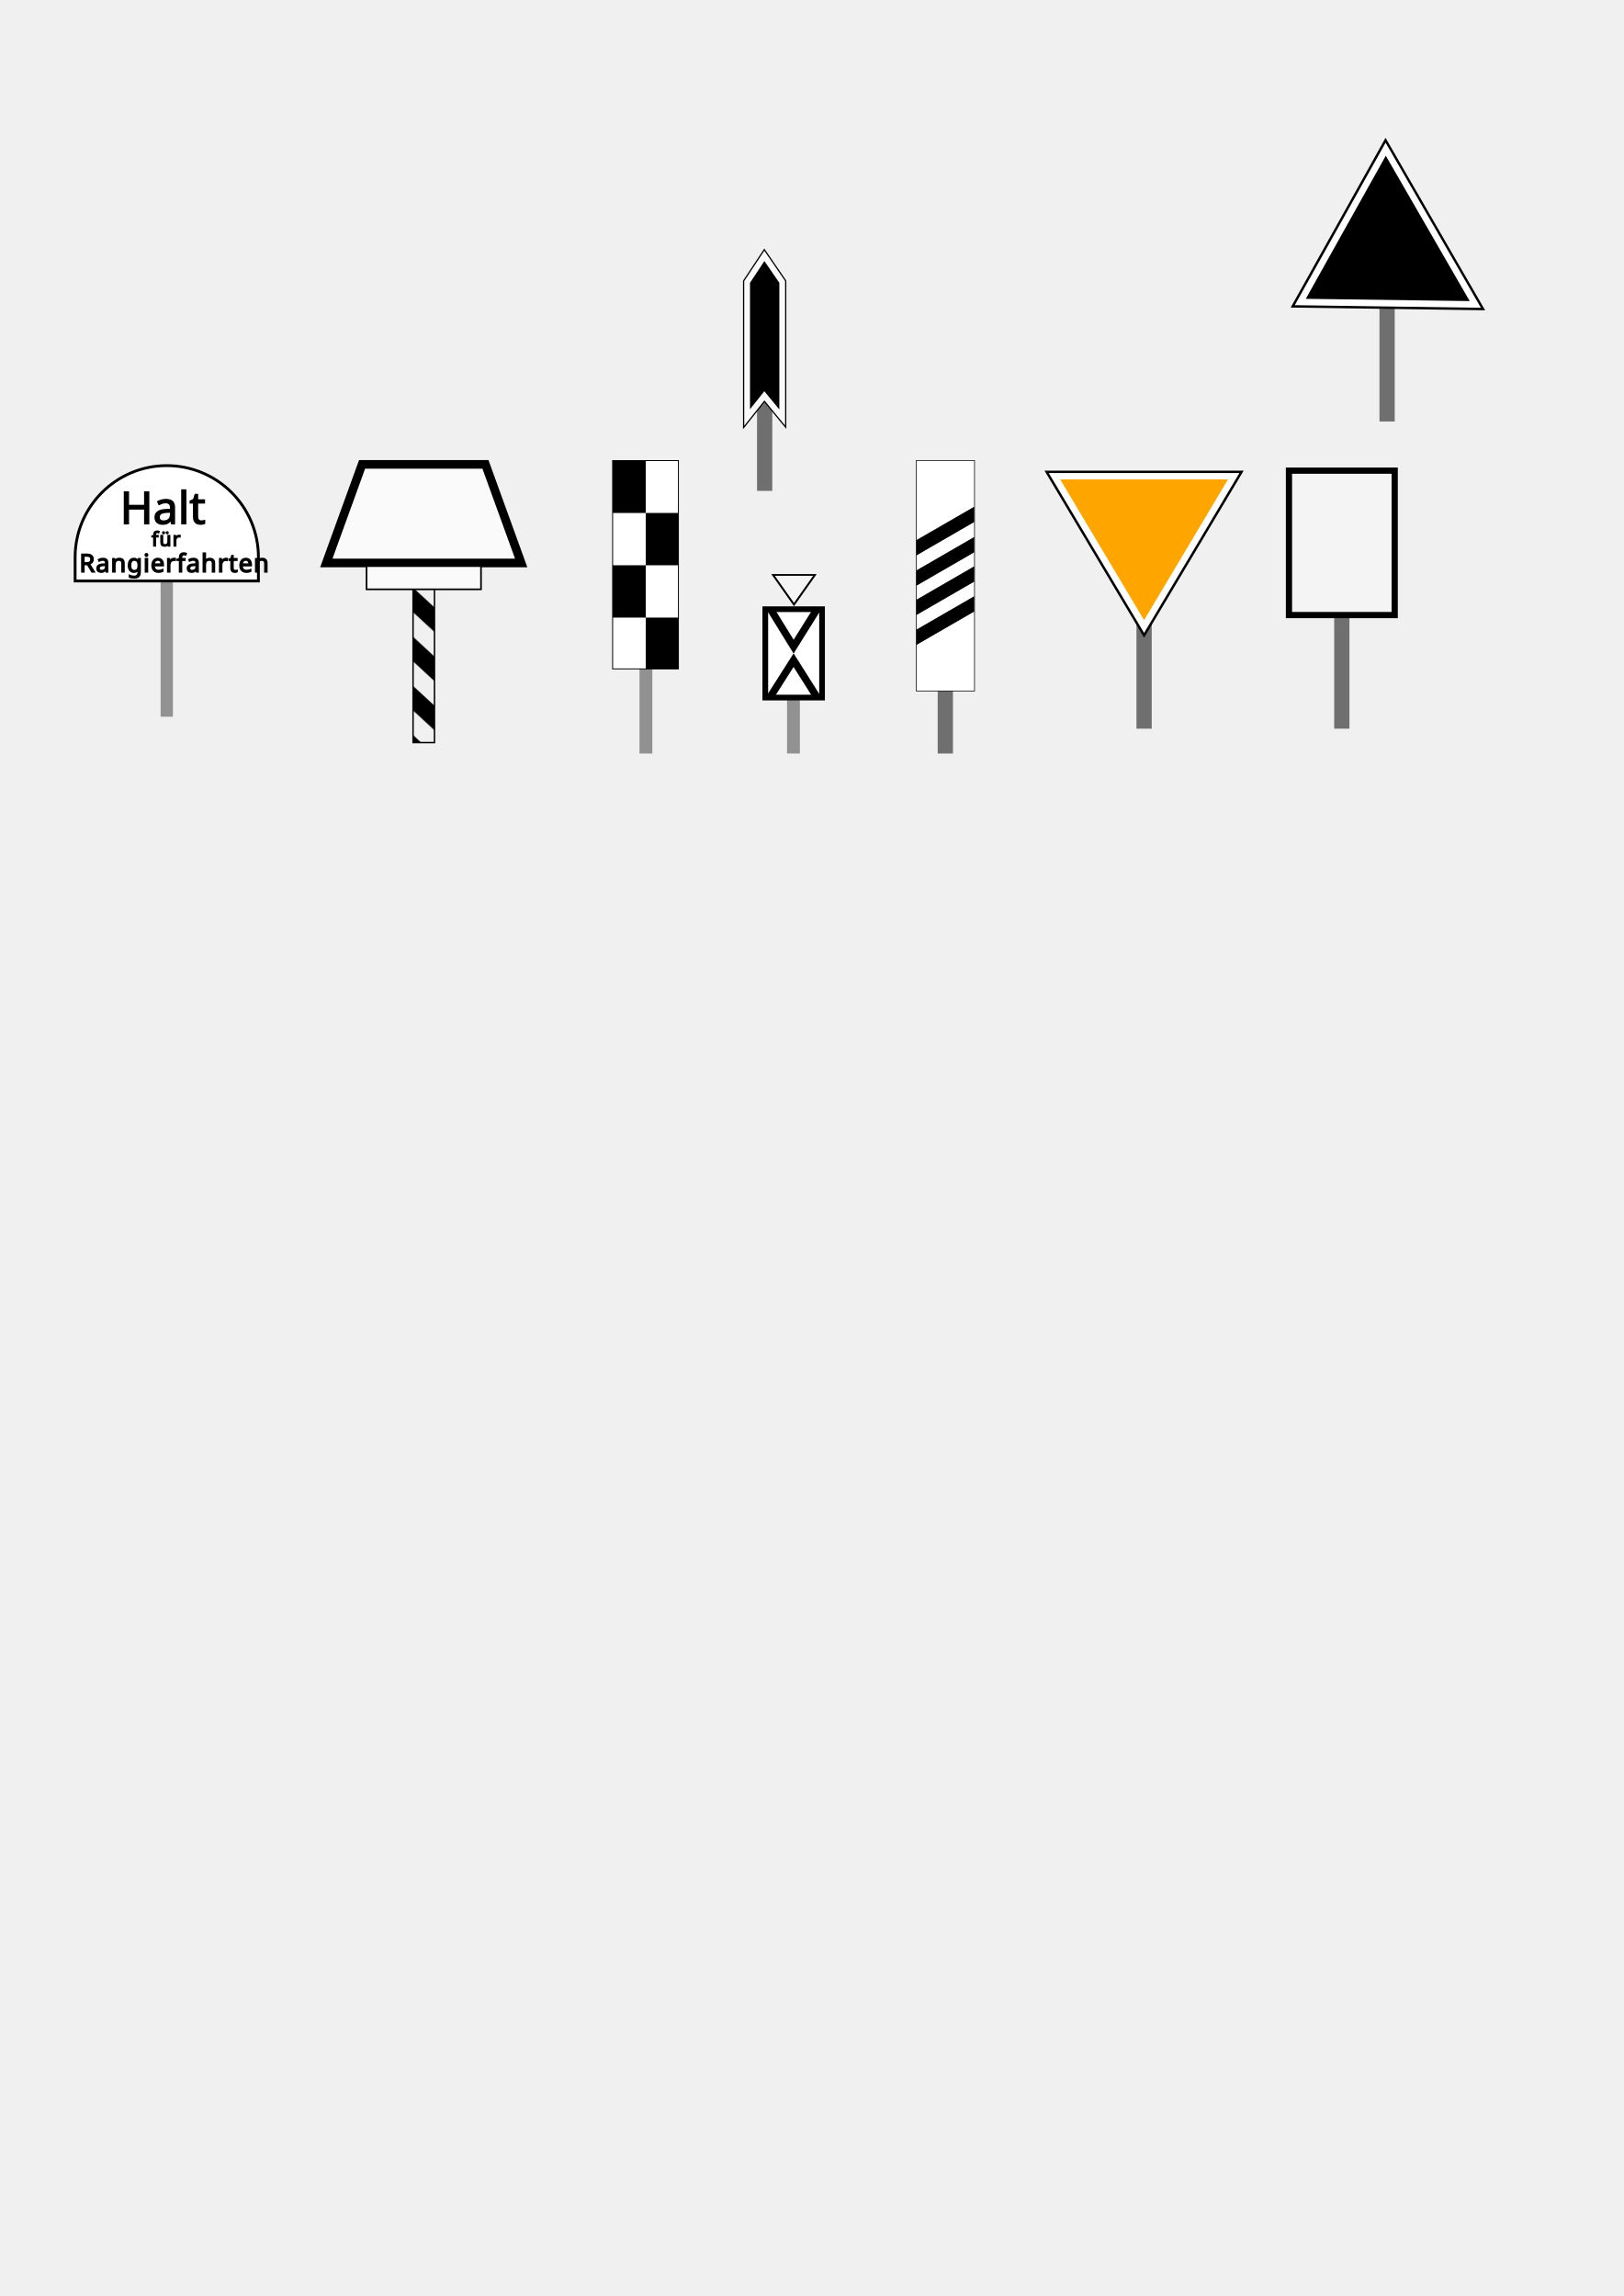
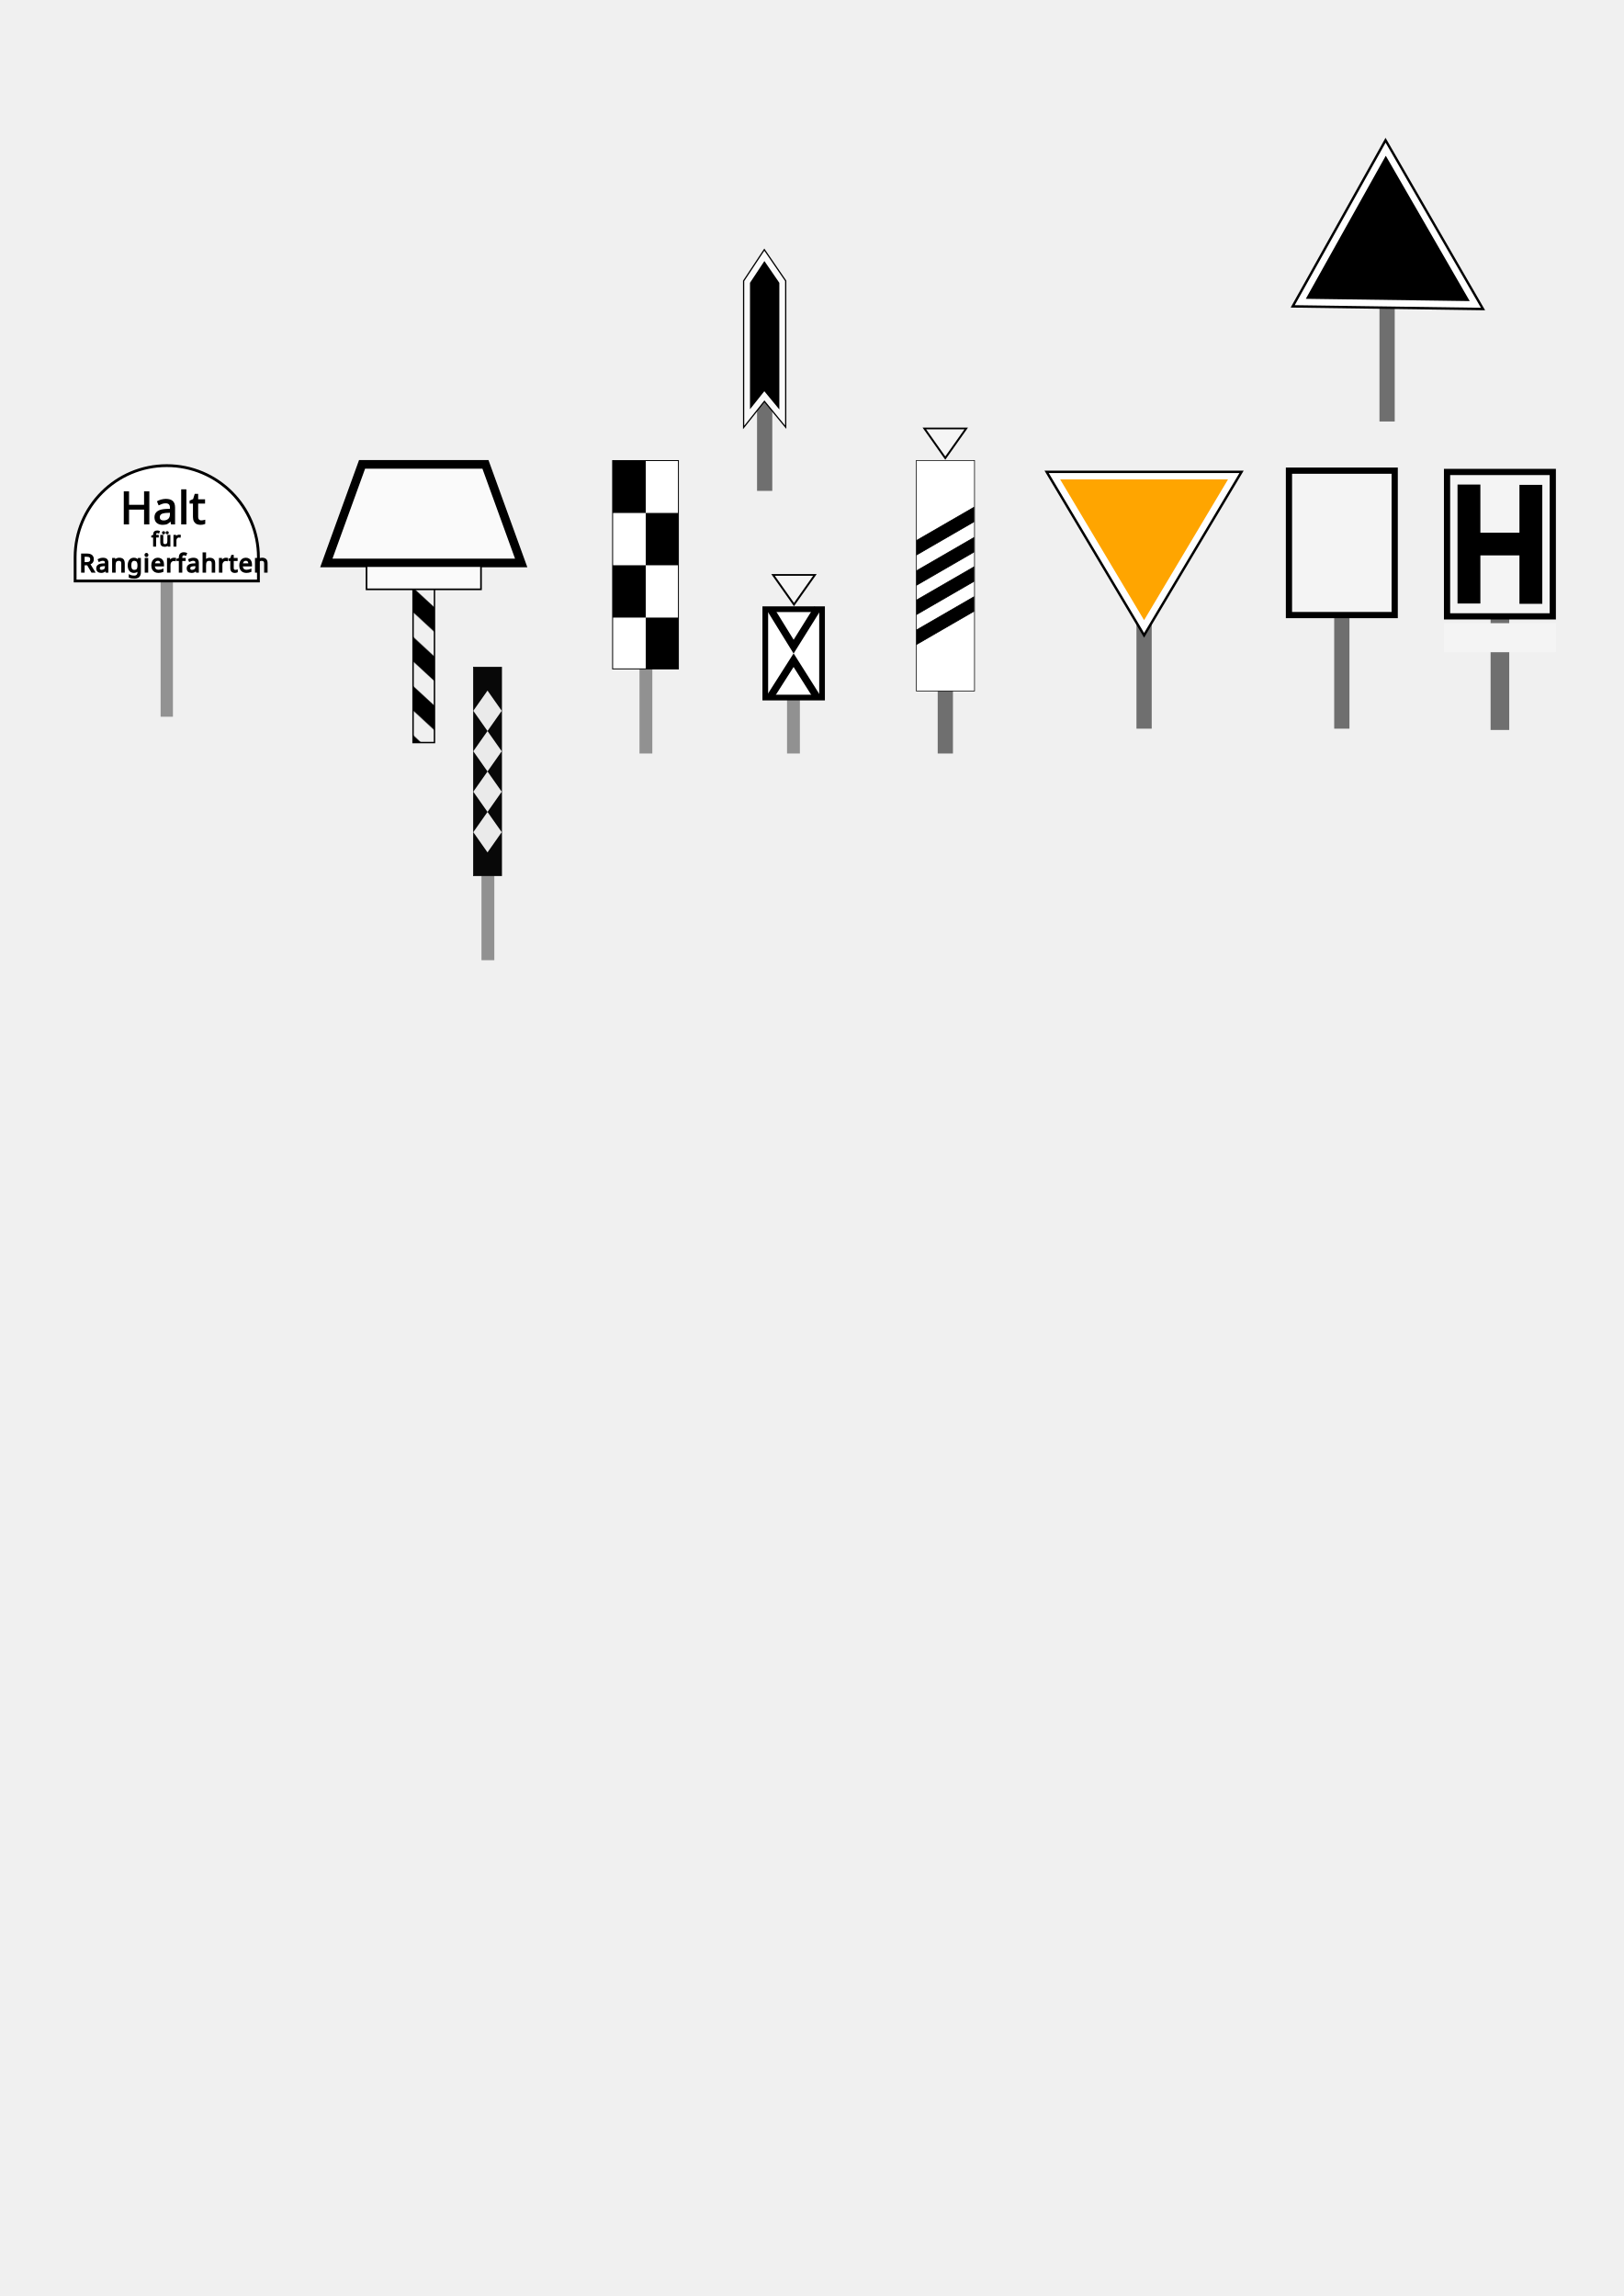
<svg xmlns="http://www.w3.org/2000/svg" xmlns:xlink="http://www.w3.org/1999/xlink" width="210mm" height="297mm" viewBox="0 0 210 297" version="1.1" id="svg1" xml:space="preserve">
  <defs id="defs1">
    <pattern xlink:href="#Checkerboard" preserveAspectRatio="xMidYMid" id="pattern12" patternTransform="matrix(4.326094,0,0,6.762724,44.58069,19.01838)" />
    <pattern style="fill:#000000" patternUnits="userSpaceOnUse" width="2" height="2" patternTransform="translate(0,0) scale(10,10)" id="Checkerboard" preserveAspectRatio="xMidYMid">
      <rect style="stroke:none" x="0" y="0" width="1" height="1" id="rect209" />
      <rect style="stroke:none" x="1" y="1" width="1" height="1" id="rect211" />
    </pattern>
    <pattern xlink:href="#Alternating Chevron" id="pattern9" patternTransform="scale(0.04075951,0.03770673)" x="7" y="0" preserveAspectRatio="xMidYMid" />
    <pattern patternUnits="userSpaceOnUse" width="100" height="100" id="Alternating Chevron" patternTransform="scale(0.3,0.3)" style="fill:#000000">
      <g id="g42406">
        <path id="path42401" style="fill-opacity:1;stroke:none;stroke-width:1;stroke-dasharray:none" d="M 100,100 V 50 L 50,100 Z M 50,0 V 50 L 100,0 Z M 0,0 50,50 v 50 L 0,50 Z" />
      </g>
    </pattern>
  </defs>
  <g id="layer1">
    <g id="g9" transform="matrix(0.2548919,0,0,0.2548919,7.177555,44.81805)">
      <rect style="fill:#929292;fill-opacity:1;stroke:none;stroke-width:0.588;stroke-dasharray:none;stroke-opacity:1;paint-order:markers fill stroke" id="rect2" width="6.246" height="71.479" x="53.337" y="116.419" />
      <path id="path1" style="fill:#ffffff;fill-opacity:1;stroke:#000000;stroke-width:1.432;stroke-opacity:1;paint-order:markers fill stroke;stroke-dasharray:none" d="M 56.46,60.473 C 30.776,60.473 9.956,81.294 9.956,106.977 v 12.021 H 102.965 V 106.977 C 102.965,81.293 82.144,60.473 56.46,60.473 Z" />
      <text xml:space="preserve" style="font-style:normal;font-variant:normal;font-weight:normal;font-stretch:normal;font-size:22.578px;font-family:Marion;-inkscape-font-specification:Marion;fill:#ffffff;fill-opacity:1;stroke:#000000;stroke-width:0.646;stroke-opacity:1;paint-order:markers fill stroke" x="32.78" y="89.979" id="text2">
        <tspan id="tspan2" style="font-style:normal;font-variant:normal;font-weight:normal;font-stretch:normal;font-size:22.578px;font-family:'.Apple Color Emoji UI';-inkscape-font-specification:'.Apple Color Emoji UI';fill:#000000;fill-opacity:1;stroke-width:0.646" x="32.78" y="89.979">Halt</tspan>
      </text>
      <text xml:space="preserve" style="font-style:normal;font-variant:normal;font-weight:normal;font-stretch:normal;font-size:9.878px;font-family:'.Apple Color Emoji UI';-inkscape-font-specification:'.Apple Color Emoji UI';letter-spacing:0.529px;fill:#000000;fill-opacity:1;stroke:#000000;stroke-width:0.646;stroke-opacity:1;paint-order:markers fill stroke" x="48.778" y="101.242" id="text3">
        <tspan id="tspan3" style="letter-spacing:0.529px;stroke-width:0.646" x="48.778" y="101.242">für</tspan>
      </text>
      <text xml:space="preserve" style="font-style:normal;font-variant:normal;font-weight:normal;font-stretch:normal;font-size:12.7px;font-family:'.Apple Color Emoji UI';-inkscape-font-specification:'.Apple Color Emoji UI';letter-spacing:0.437px;fill:#000000;fill-opacity:1;stroke:#000000;stroke-width:0.646;stroke-opacity:1;paint-order:markers fill stroke" x="12.087" y="114.47" id="text4">
        <tspan id="tspan4" style="font-style:normal;font-variant:normal;font-weight:normal;font-stretch:normal;font-size:12.7px;font-family:Tahoma;-inkscape-font-specification:Tahoma;letter-spacing:0.437px;stroke-width:0.646" x="12.087" y="114.47">Rangierfahrten</tspan>
      </text>
    </g>
    <g id="g18-3" transform="translate(36.10784,-58.46113)">
      <rect style="display:inline;fill:#6f6f6f;fill-opacity:1;stroke:none;stroke-width:0.125;stroke-dasharray:none;stroke-opacity:1" id="rect17-7" width="1.971" height="16.994" x="142.306" y="95.989" />
      <path style="fill:none;fill-opacity:1;stroke:#000000;stroke-width:1.267;stroke-dasharray:none;stroke-opacity:1;paint-order:markers fill stroke" id="path17-7" d="m 139.172,78.486 -9.88,-17.113 19.76,-10e-7 z" transform="matrix(0.586675,1.016151,-0.9841313,0.5681884,127.6559,-88.48893)" />
      <path style="fill:#000000;fill-opacity:1;stroke:#ffffff;stroke-width:0.726;stroke-dasharray:none;stroke-opacity:1;paint-order:markers fill stroke" id="path18-5" d="m 139.172,78.486 -9.88,-17.113 19.76,-10e-7 z" transform="matrix(0.586675,1.016151,-0.9841313,0.5681884,127.6559,-88.48893)" />
    </g>
    <g id="g10" transform="matrix(1.685844,0,0,1.685844,-222.4219,-102.4438)">
      <rect style="fill:url(#pattern9);fill-opacity:1;stroke:#000000;stroke-width:0.11;stroke-dasharray:none;stroke-opacity:1;paint-order:markers fill stroke" id="rect7" width="1.643" height="13.397" x="163.624" y="104.346" />
      <path id="rect5" style="fill:#fafafa;stroke:#000000;stroke-width:0.662;stroke-opacity:1;paint-order:markers fill stroke;fill-opacity:1" d="m 159.712,96.4 h 9.466 l 2.741,7.561 h -14.948 z" />
      <rect style="fill:#fafafa;fill-opacity:1;stroke:#000000;stroke-width:0.127;stroke-dasharray:none;stroke-opacity:1;paint-order:markers fill stroke" id="rect6" width="8.782" height="1.782" x="160.054" y="104.204" />
    </g>
    <g id="g12">
      <rect style="fill:#ffffff;fill-opacity:1;stroke:none;stroke-width:0.445;stroke-dasharray:none;stroke-opacity:1;paint-order:markers fill stroke" id="rect14" width="8.569" height="27.01" x="79.174" y="59.518" />
      <rect style="fill:#919191;fill-opacity:1;stroke:none;stroke-width:0.079;stroke-dasharray:none;stroke-opacity:1;paint-order:markers fill stroke" id="rect12" width="1.66" height="10.943" x="82.708" y="86.527" />
      <rect style="fill:url(#pattern12);fill-opacity:1;stroke:#000000;stroke-width:0.117;stroke-dasharray:none;stroke-opacity:1;paint-order:markers fill stroke" id="rect10" width="8.511" height="26.951" x="79.232" y="59.576" />
    </g>
    <g id="g14">
      <rect style="display:inline;fill:#919191;fill-opacity:1;stroke:none;stroke-width:0.079;stroke-dasharray:none;stroke-opacity:1;paint-order:markers fill stroke" id="rect12-1" width="1.66" height="10.943" x="101.792" y="86.527" />
      <g id="g13" transform="matrix(0.1650216,0,0,0.1650216,86.86555,73.32743)" style="display:inline">
        <rect style="fill:#ffffff;fill-opacity:1;stroke:#000000;stroke-width:4.459;stroke-miterlimit:4;stroke-dasharray:none;stroke-opacity:1" id="rect3898" width="44.484" height="69.253" x="73.403" y="33.186" />
        <path style="fill:none;stroke:#000000;stroke-width:5.718;stroke-linecap:butt;stroke-linejoin:miter;stroke-miterlimit:4;stroke-dasharray:none;stroke-opacity:1" d="m 77.49,33.191 18.107,29.353 18.683,-29.921" id="path3938" />
        <path style="fill:none;stroke:#000000;stroke-width:5.718;stroke-linecap:butt;stroke-linejoin:miter;stroke-miterlimit:4;stroke-dasharray:none;stroke-opacity:1" d="M 76.962,102.387 95.584,73.139 113.99,102.256" id="path3938-8" />
      </g>
      <path style="display:inline;fill:#f5f5f5;fill-opacity:1;stroke:#000000;stroke-width:0.217;stroke-dasharray:none;stroke-opacity:1;paint-order:markers fill stroke" id="path14" d="m 97.607,73.378 -2.232,-3.866 4.464,0 z" transform="matrix(1.212526,0,0,0.9912311,-15.66281,5.466579)" />
    </g>
    <g id="g3174" style="display:inline" transform="matrix(0.04391465,0,0,0.04391465,109.6736,54.93456)">
      <rect style="display:inline;fill:#6f6f6f;fill-opacity:1;stroke:none;stroke-width:2;stroke-dasharray:none;stroke-opacity:1" id="rect3100" width="44.881" height="191.866" x="264.236" y="776.719" />
      <rect style="display:inline;fill:#ffffff;fill-opacity:1;stroke:#000000;stroke-width:2;stroke-dasharray:none;stroke-opacity:1" id="rect177" width="171.372" height="679.14" x="201.257" y="105.361" />
      <path id="path3209" style="display:inline;fill:#000000;fill-opacity:1;stroke:#000000;stroke-width:2.075" d="m 202.485,604.33 168.123,-97.19 v 42.768 l -168.123,97.19 z" />
      <path id="path3098" style="display:none;fill:#000000;fill-opacity:1;stroke:#000000;stroke-width:2.075" d="m 202.485,560.01 168.123,-97.19 v 42.768 l -168.123,97.19 z" />
      <path id="path3203" style="display:inline;fill:#000000;fill-opacity:1;stroke:#000000;stroke-width:2.075" d="m 202.485,516.252 168.123,-97.19 v 42.768 l -168.123,97.19 z" />
      <path id="path3096" style="display:none;fill:#000000;fill-opacity:1;stroke:#000000;stroke-width:2.091" d="m 201.302,472.014 169.357,-97.904 v 43.082 l -169.357,97.904 z" />
      <path id="path3205" style="display:inline;fill:#000000;fill-opacity:1;stroke:#000000;stroke-width:2.075" d="m 202.485,429.856 168.123,-97.19 v 42.768 l -168.123,97.19 z" />
      <path id="rect2952" style="display:none;fill:#000000;fill-opacity:1;stroke:#000000;stroke-width:2.091" d="m 201.702,385.699 169.357,-97.904 v 43.082 l -169.357,97.904 z" />
      <path id="path3207" style="display:inline;fill:#000000;fill-opacity:1;stroke:#000000;stroke-width:2.075" d="m 202.485,340.655 168.123,-97.19 v 42.768 l -168.123,97.19 z" />
-       <path style="display:none;fill:#f5f5f5;fill-opacity:1;stroke:#000000;stroke-width:0.217;stroke-dasharray:none;stroke-opacity:1;paint-order:markers fill stroke" id="path14-0" d="m 97.607,73.378 -2.232,-3.866 4.464,0 z" transform="matrix(27.61097,0,0,22.57176,-2408.471,-1557.845)" />
+       <path style="display:inline;fill:#f5f5f5;fill-opacity:1;stroke:#000000;stroke-width:0.217;stroke-dasharray:none;stroke-opacity:1;paint-order:markers fill stroke" id="path14-0" d="m 97.607,73.378 -2.232,-3.866 4.464,0 z" transform="matrix(27.61097,0,0,22.57176,-2408.471,-1557.845)" />
    </g>
    <g id="g16" transform="translate(4.678535,-18.72602)">
      <rect style="display:inline;fill:#6f6f6f;fill-opacity:1;stroke:none;stroke-width:0.125;stroke-dasharray:none;stroke-opacity:1" id="rect3100-7" width="1.971" height="16.994" x="142.306" y="95.989" />
      <path style="fill:none;fill-opacity:1;stroke:#000000;stroke-width:1.267;stroke-dasharray:none;stroke-opacity:1;paint-order:markers fill stroke" id="path16" d="m 139.172,78.486 -9.88,-17.113 19.76,-10e-7 z" transform="matrix(1.17335,0,0,1.136377,-20.0064,10.58499)" />
      <path style="fill:#ffa500;fill-opacity:1;stroke:#ffffff;stroke-width:0.726;stroke-dasharray:none;stroke-opacity:1;paint-order:markers fill stroke" id="path15" d="m 139.172,78.486 -9.88,-17.113 19.76,-10e-7 z" transform="matrix(1.17335,0,0,1.136377,-20.0064,10.58499)" />
    </g>
    <g id="g19">
      <rect style="display:inline;fill:#6f6f6f;fill-opacity:1;stroke:none;stroke-width:0.125;stroke-dasharray:none;stroke-opacity:1" id="rect3100-7-3" width="1.971" height="16.994" x="172.558" y="77.262" />
      <rect style="fill:#f4f4f4;fill-opacity:1;stroke:#000000;stroke-width:0.804;stroke-dasharray:none;stroke-opacity:1;paint-order:normal" id="rect16" width="13.676" height="18.68" x="166.706" y="60.882" />
    </g>
    <g id="g20">
      <rect style="display:inline;fill:#6f6f6f;fill-opacity:1;stroke:none;stroke-width:0.125;stroke-dasharray:none;stroke-opacity:1" id="rect3100-7-3-6" width="1.971" height="16.994" x="97.912" y="46.503" />
      <path id="path19" style="stroke:#000000;stroke-width:1.064;stroke-dasharray:none;stroke-opacity:1" d="m 98.858,51.2 -2.23,2.803 V 36.471 l 2.23,-3.369 2.309,3.369 v 17.531 z" />
      <path id="path20" style="stroke:#fafafa;stroke-width:0.744;stroke-dasharray:none;stroke-opacity:1" d="m 98.858,51.2 -2.23,2.803 V 36.471 l 2.23,-3.369 2.309,3.369 v 17.531 z" />
    </g>
+     <g id="g3" transform="translate(20.4463,0.1682823)">
+       <rect style="display:inline;fill:#6f6f6f;fill-opacity:1;stroke:none;stroke-width:0.138;stroke-dasharray:none;stroke-opacity:1" id="rect1" width="2.411" height="16.994" x="172.338" y="77.262" />
+       <rect style="fill:#f4f4f4;fill-opacity:1;stroke:#000000;stroke-width:0.804;stroke-dasharray:none;stroke-opacity:1;paint-order:normal" id="rect3" width="13.676" height="18.68" x="166.706" y="60.882" />
+       <path id="rect8" style="fill:#000000;stroke:#000000;stroke-width:1.064" d="m 168.594,63.04 v 14.325 h 1.891 v -6.225 h 6.116 v 6.265 h 1.891 V 63.081 h -1.891 v 6.185 h -6.116 v -6.225 z" />
+       <rect style="fill:#f4f4f4;fill-opacity:1;stroke:none;stroke-width:0.371;stroke-dasharray:none;stroke-opacity:1;paint-order:normal" id="rect11" width="14.48" height="3.759" x="166.304" y="80.441" />
+     </g>
+     <g id="g12-7" transform="translate(-20.43607,26.73662)">
+       <rect style="fill:#919191;fill-opacity:1;stroke:none;stroke-width:0.079;stroke-dasharray:none;stroke-opacity:1;paint-order:markers fill stroke" id="rect12-3" width="1.66" height="10.943" x="82.708" y="86.527" />
+       <rect style="display:inline;fill:#080808;fill-opacity:1;stroke:#000000;stroke-width:0.077;stroke-dasharray:none;stroke-opacity:1;paint-order:markers fill stroke" id="rect10-9" width="3.645" height="26.991" x="81.665" y="59.556" />
+       <rect style="fill:#eaeaea;fill-opacity:1;stroke:none;stroke-width:0.919;stroke-opacity:1" id="rect19" width="3.197" height="3.197" x="-27.986" y="-120.464" transform="matrix(-0.5747716,0.8183139,-0.5747716,-0.8183139,0,0)" />
+       <use x="0" y="0" xlink:href="#rect19" id="use19" transform="translate(0,5.233066)" />
+       <use x="0" y="0" xlink:href="#use19" id="use20" transform="translate(0,-10.46613)" />
+       <use x="0" y="0" xlink:href="#use20" id="use21" transform="translate(0,-5.233066)" />
+     </g>
  </g>
</svg>
